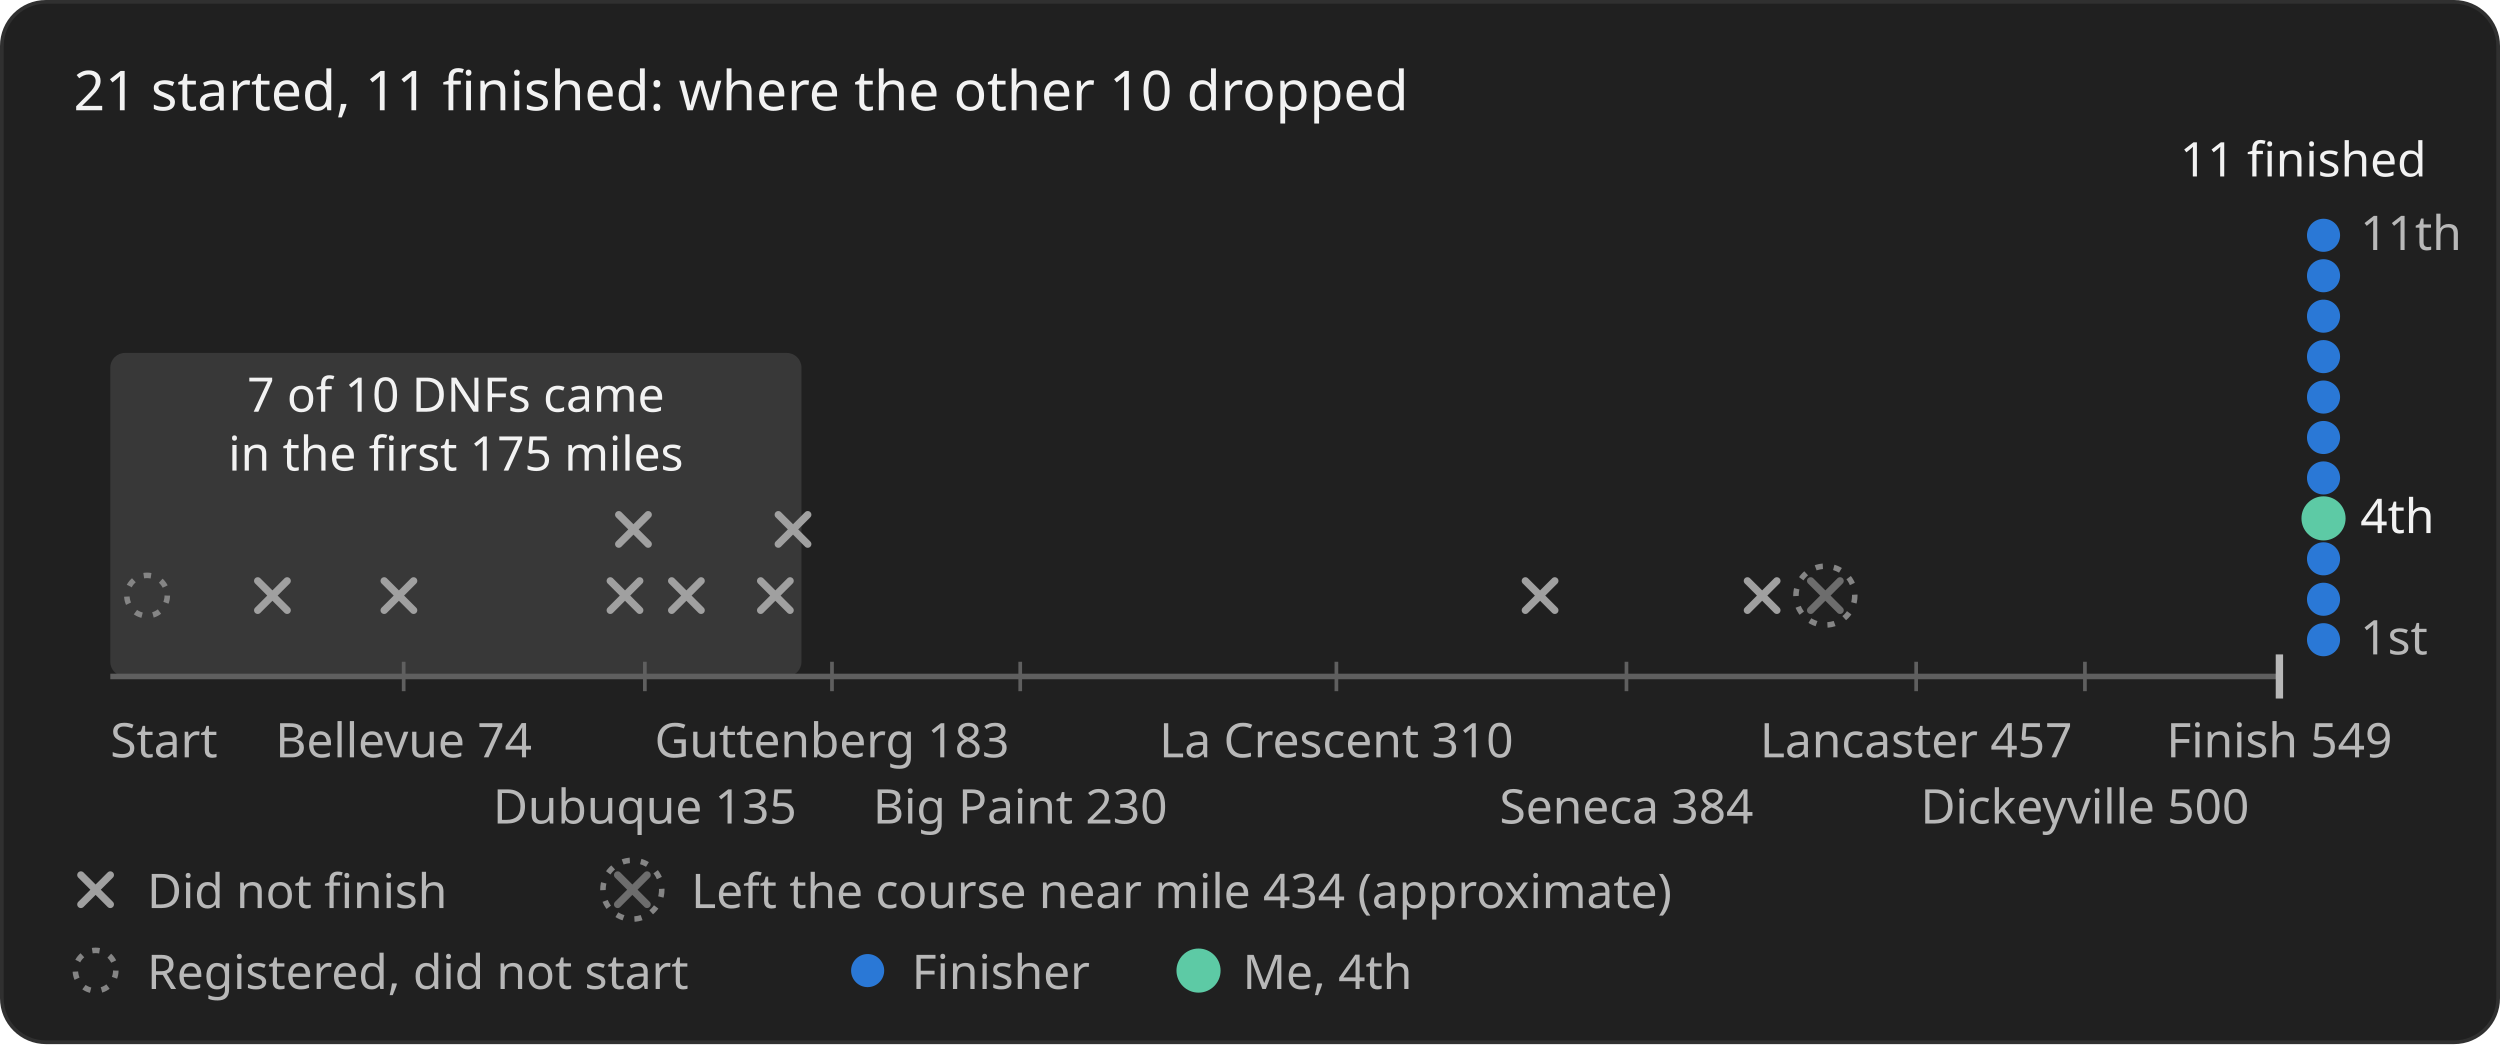
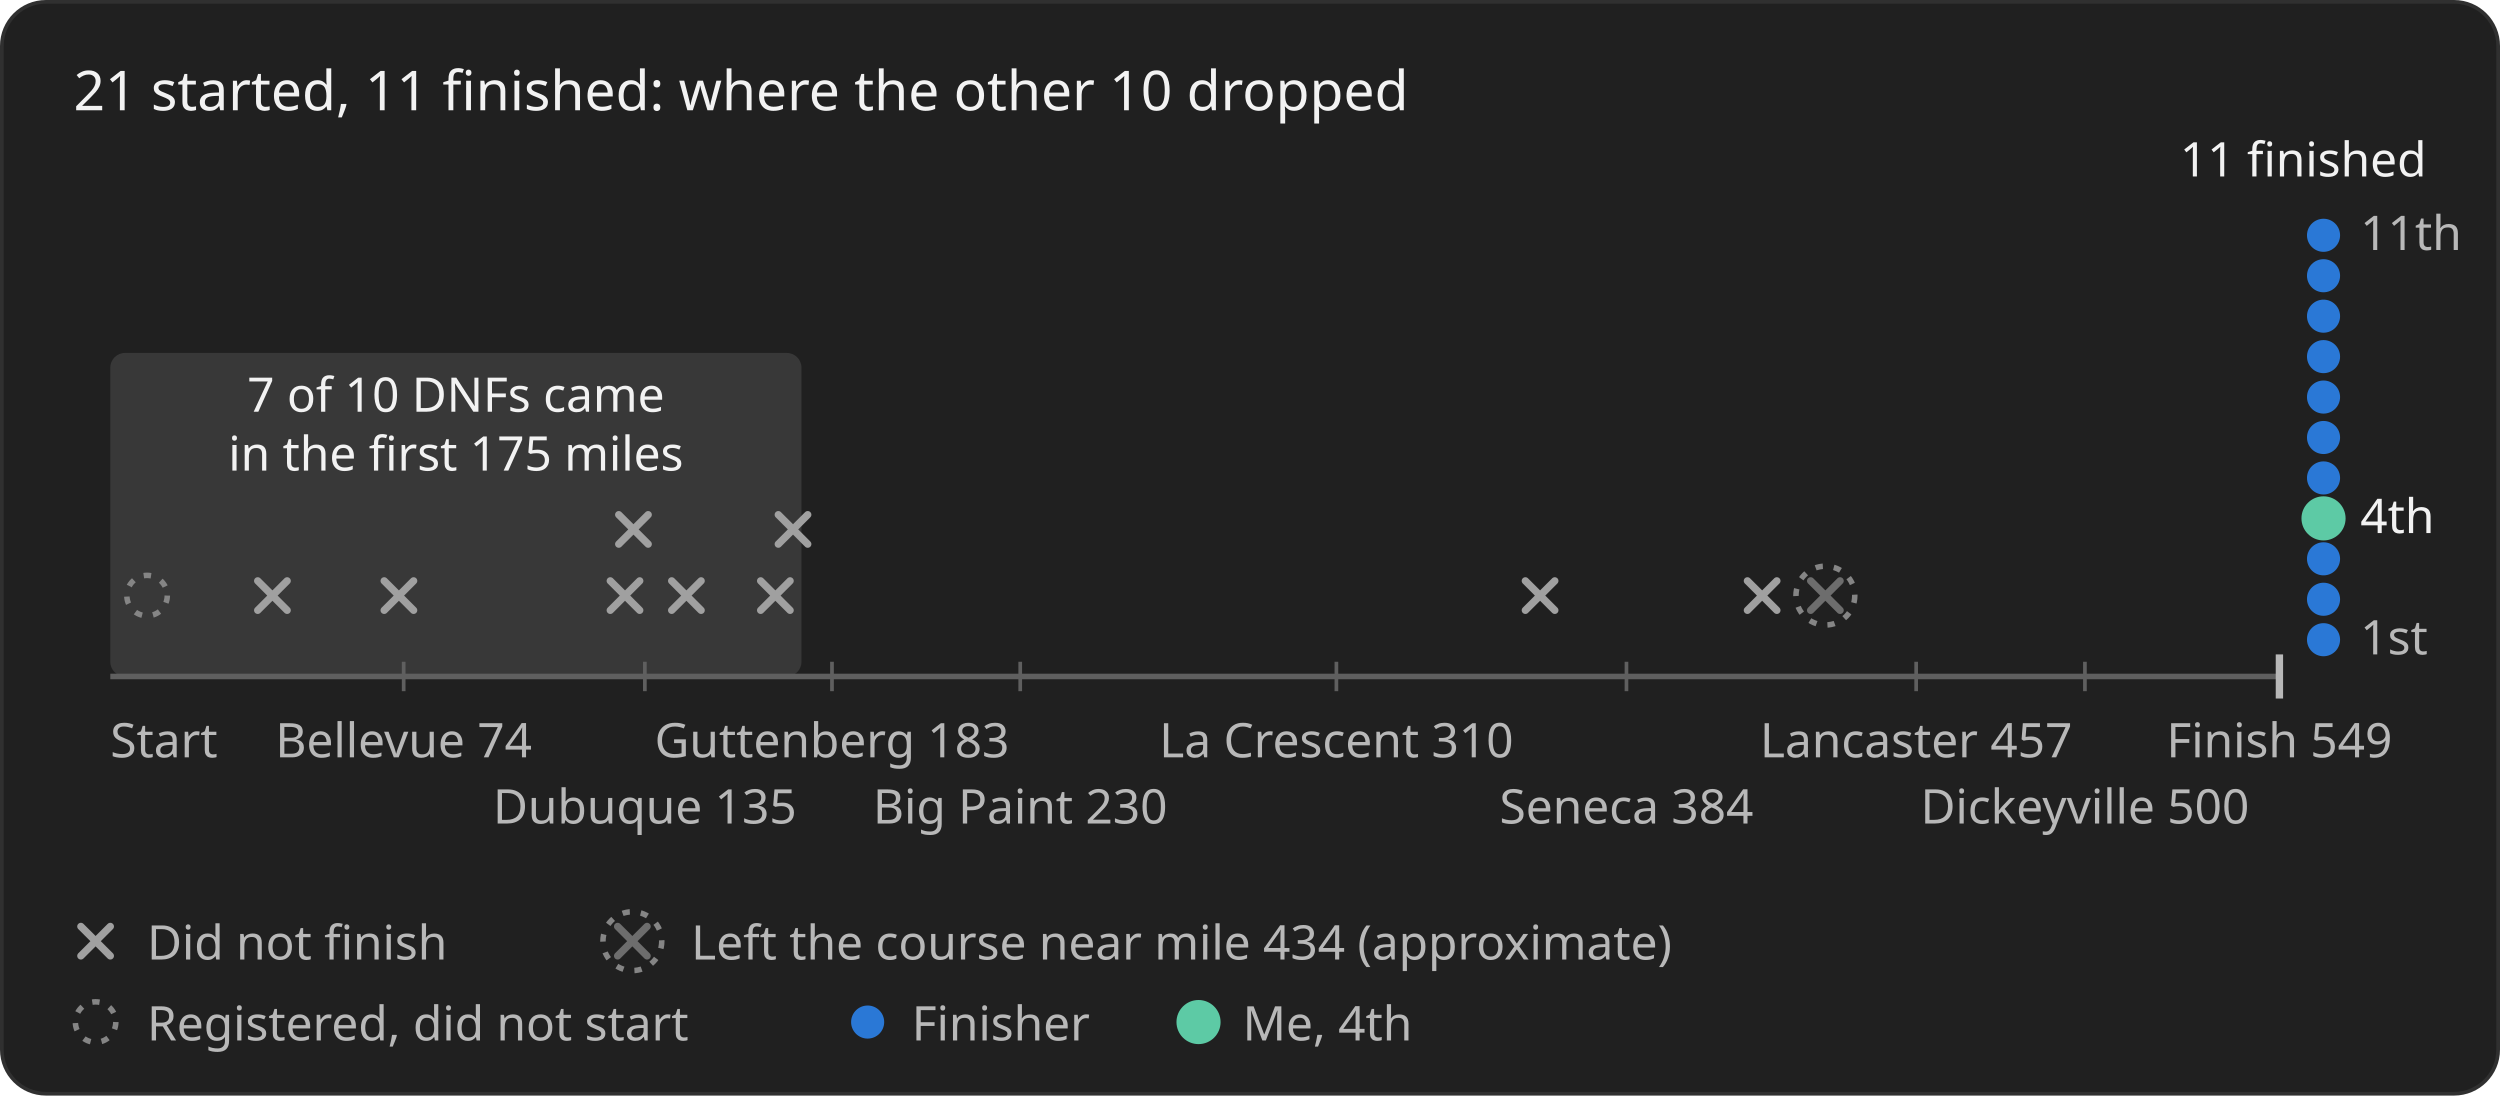
- <svg xmlns="http://www.w3.org/2000/svg" width="680" height="284" viewBox="0 0 680 284" role="img" aria-labelledby="dnf-title dnf-desc" font-family="Noto Sans, sans-serif">
+ <svg xmlns="http://www.w3.org/2000/svg" width="680" height="298" viewBox="0 0 680 298" role="img" aria-labelledby="dnf-title dnf-desc" font-family="Noto Sans, sans-serif">
  <style>
    .t { fill: #f2f2f2; }
    .s { fill: #b8b8b8; }
    .ln { stroke: #5f5f5f; }
  </style>
  <defs>
    <path id="xm" d="M-4 -4L4 4M-4 4L4 -4" stroke="#a0a0a0" stroke-width="2" fill="none" stroke-linecap="round" />
  </defs>
-   <rect x="0.5" y="0.5" width="679" height="283" rx="12" fill="#202020" stroke="#303030" />
+   <rect x="0.5" y="0.5" width="679" height="297" rx="12" fill="#202020" stroke="#303030" />
  <text x="20" y="30" font-size="15" font-weight="500" class="t">21 started, 11 finished: where the other 10 dropped</text>
  <rect x="30" y="96" width="188" height="88" rx="4" fill="#383838" />
  <text x="124" y="112" text-anchor="middle" font-size="13" class="t">7 of 10 DNFs came</text>
  <text x="124" y="128" text-anchor="middle" font-size="13" class="t">in the first 175 miles</text>
  <line x1="30" y1="184" x2="620" y2="184" class="ln" stroke-width="1.5" />
  <line x1="109.8" y1="180" x2="109.8" y2="188" class="ln" />
  <line x1="175.4" y1="180" x2="175.4" y2="188" class="ln" />
  <line x1="226.3" y1="180" x2="226.3" y2="188" class="ln" />
  <line x1="277.5" y1="180" x2="277.5" y2="188" class="ln" />
  <line x1="363.5" y1="180" x2="363.5" y2="188" class="ln" />
  <line x1="442.4" y1="180" x2="442.4" y2="188" class="ln" />
  <line x1="521.2" y1="180" x2="521.2" y2="188" class="ln" />
  <line x1="567.1" y1="180" x2="567.1" y2="188" class="ln" />
  <line x1="620" y1="178" x2="620" y2="190" stroke="#b8b8b8" stroke-width="2" />
  <text x="30" y="206" font-size="13" class="s">Start</text>
  <text x="109.8" y="206" text-anchor="middle" font-size="13" class="s">Bellevue 74</text>
  <text x="175.4" y="224" text-anchor="middle" font-size="13" class="s">Dubuque 135</text>
  <text x="226.3" y="206" text-anchor="middle" font-size="13" class="s">Guttenberg 183</text>
  <text x="277.5" y="224" text-anchor="middle" font-size="13" class="s">Big Paint 230</text>
  <text x="363.5" y="206" text-anchor="middle" font-size="13" class="s">La Crescent 310</text>
  <text x="442.4" y="224" text-anchor="middle" font-size="13" class="s">Seneca 384</text>
  <text x="521.2" y="206" text-anchor="middle" font-size="13" class="s">Lancaster 457</text>
  <text x="567.1" y="224" text-anchor="middle" font-size="13" class="s">Dickeyville 500</text>
  <text x="620" y="206" text-anchor="middle" font-size="13" class="s">Finish 549</text>
  <circle cx="40" cy="162" r="5.5" fill="none" stroke="#858585" stroke-width="1.5" stroke-dasharray="2 3" />
  <use href="#xm" x="74.1" y="162" />
  <use href="#xm" x="108.5" y="162" />
  <use href="#xm" x="170" y="162" />
  <use href="#xm" x="172.3" y="144" />
  <use href="#xm" x="186.7" y="162" />
  <use href="#xm" x="210.9" y="162" />
  <use href="#xm" x="215.7" y="144" />
  <use href="#xm" x="418.9" y="162" />
  <use href="#xm" x="479.3" y="162" />
  <circle cx="496.5" cy="162" r="8" fill="none" stroke="#858585" stroke-width="1.5" stroke-dasharray="2 3" />
  <use href="#xm" x="496.5" y="162" opacity="0.6" />
  <text x="660" y="48" text-anchor="end" font-size="13" class="t">11 finished</text>
  <circle cx="632" cy="174" r="4.5" fill="#2a78d6" />
  <circle cx="632" cy="163" r="4.5" fill="#2a78d6" />
  <circle cx="632" cy="152" r="4.5" fill="#2a78d6" />
  <circle cx="632" cy="141" r="6" fill="#5DCAA5" />
  <circle cx="632" cy="130" r="4.5" fill="#2a78d6" />
  <circle cx="632" cy="119" r="4.5" fill="#2a78d6" />
  <circle cx="632" cy="108" r="4.5" fill="#2a78d6" />
  <circle cx="632" cy="97" r="4.5" fill="#2a78d6" />
  <circle cx="632" cy="86" r="4.5" fill="#2a78d6" />
  <circle cx="632" cy="75" r="4.5" fill="#2a78d6" />
  <circle cx="632" cy="64" r="4.5" fill="#2a78d6" />
  <text x="642" y="178" font-size="13" class="s">1st</text>
  <text x="642" y="145" font-size="13" font-weight="500" class="t">4th</text>
  <text x="642" y="68" font-size="13" class="s">11th</text>
-   <g font-size="13" class="s">
+   <g font-size="13" class="s" transform="translate(0 14)">
    <use href="#xm" x="26" y="242" />
    <text x="40" y="247">Did not finish</text>
    <circle cx="172" cy="242" r="8" fill="none" stroke="#858585" stroke-width="1.5" stroke-dasharray="2 3" />
    <use href="#xm" x="172" y="242" opacity="0.6" />
    <text x="188" y="247">Left the course near mile 434 (approximate)</text>
    <circle cx="26" cy="264" r="5.5" fill="none" stroke="#858585" stroke-width="1.5" stroke-dasharray="2 3" />
    <text x="40" y="269">Registered, did not start</text>
    <circle cx="236" cy="264" r="4.5" fill="#2a78d6" />
    <text x="248" y="269">Finisher</text>
    <circle cx="326" cy="264" r="6" fill="#5DCAA5" />
    <text x="338" y="269">Me, 4th</text>
  </g>
</svg>
